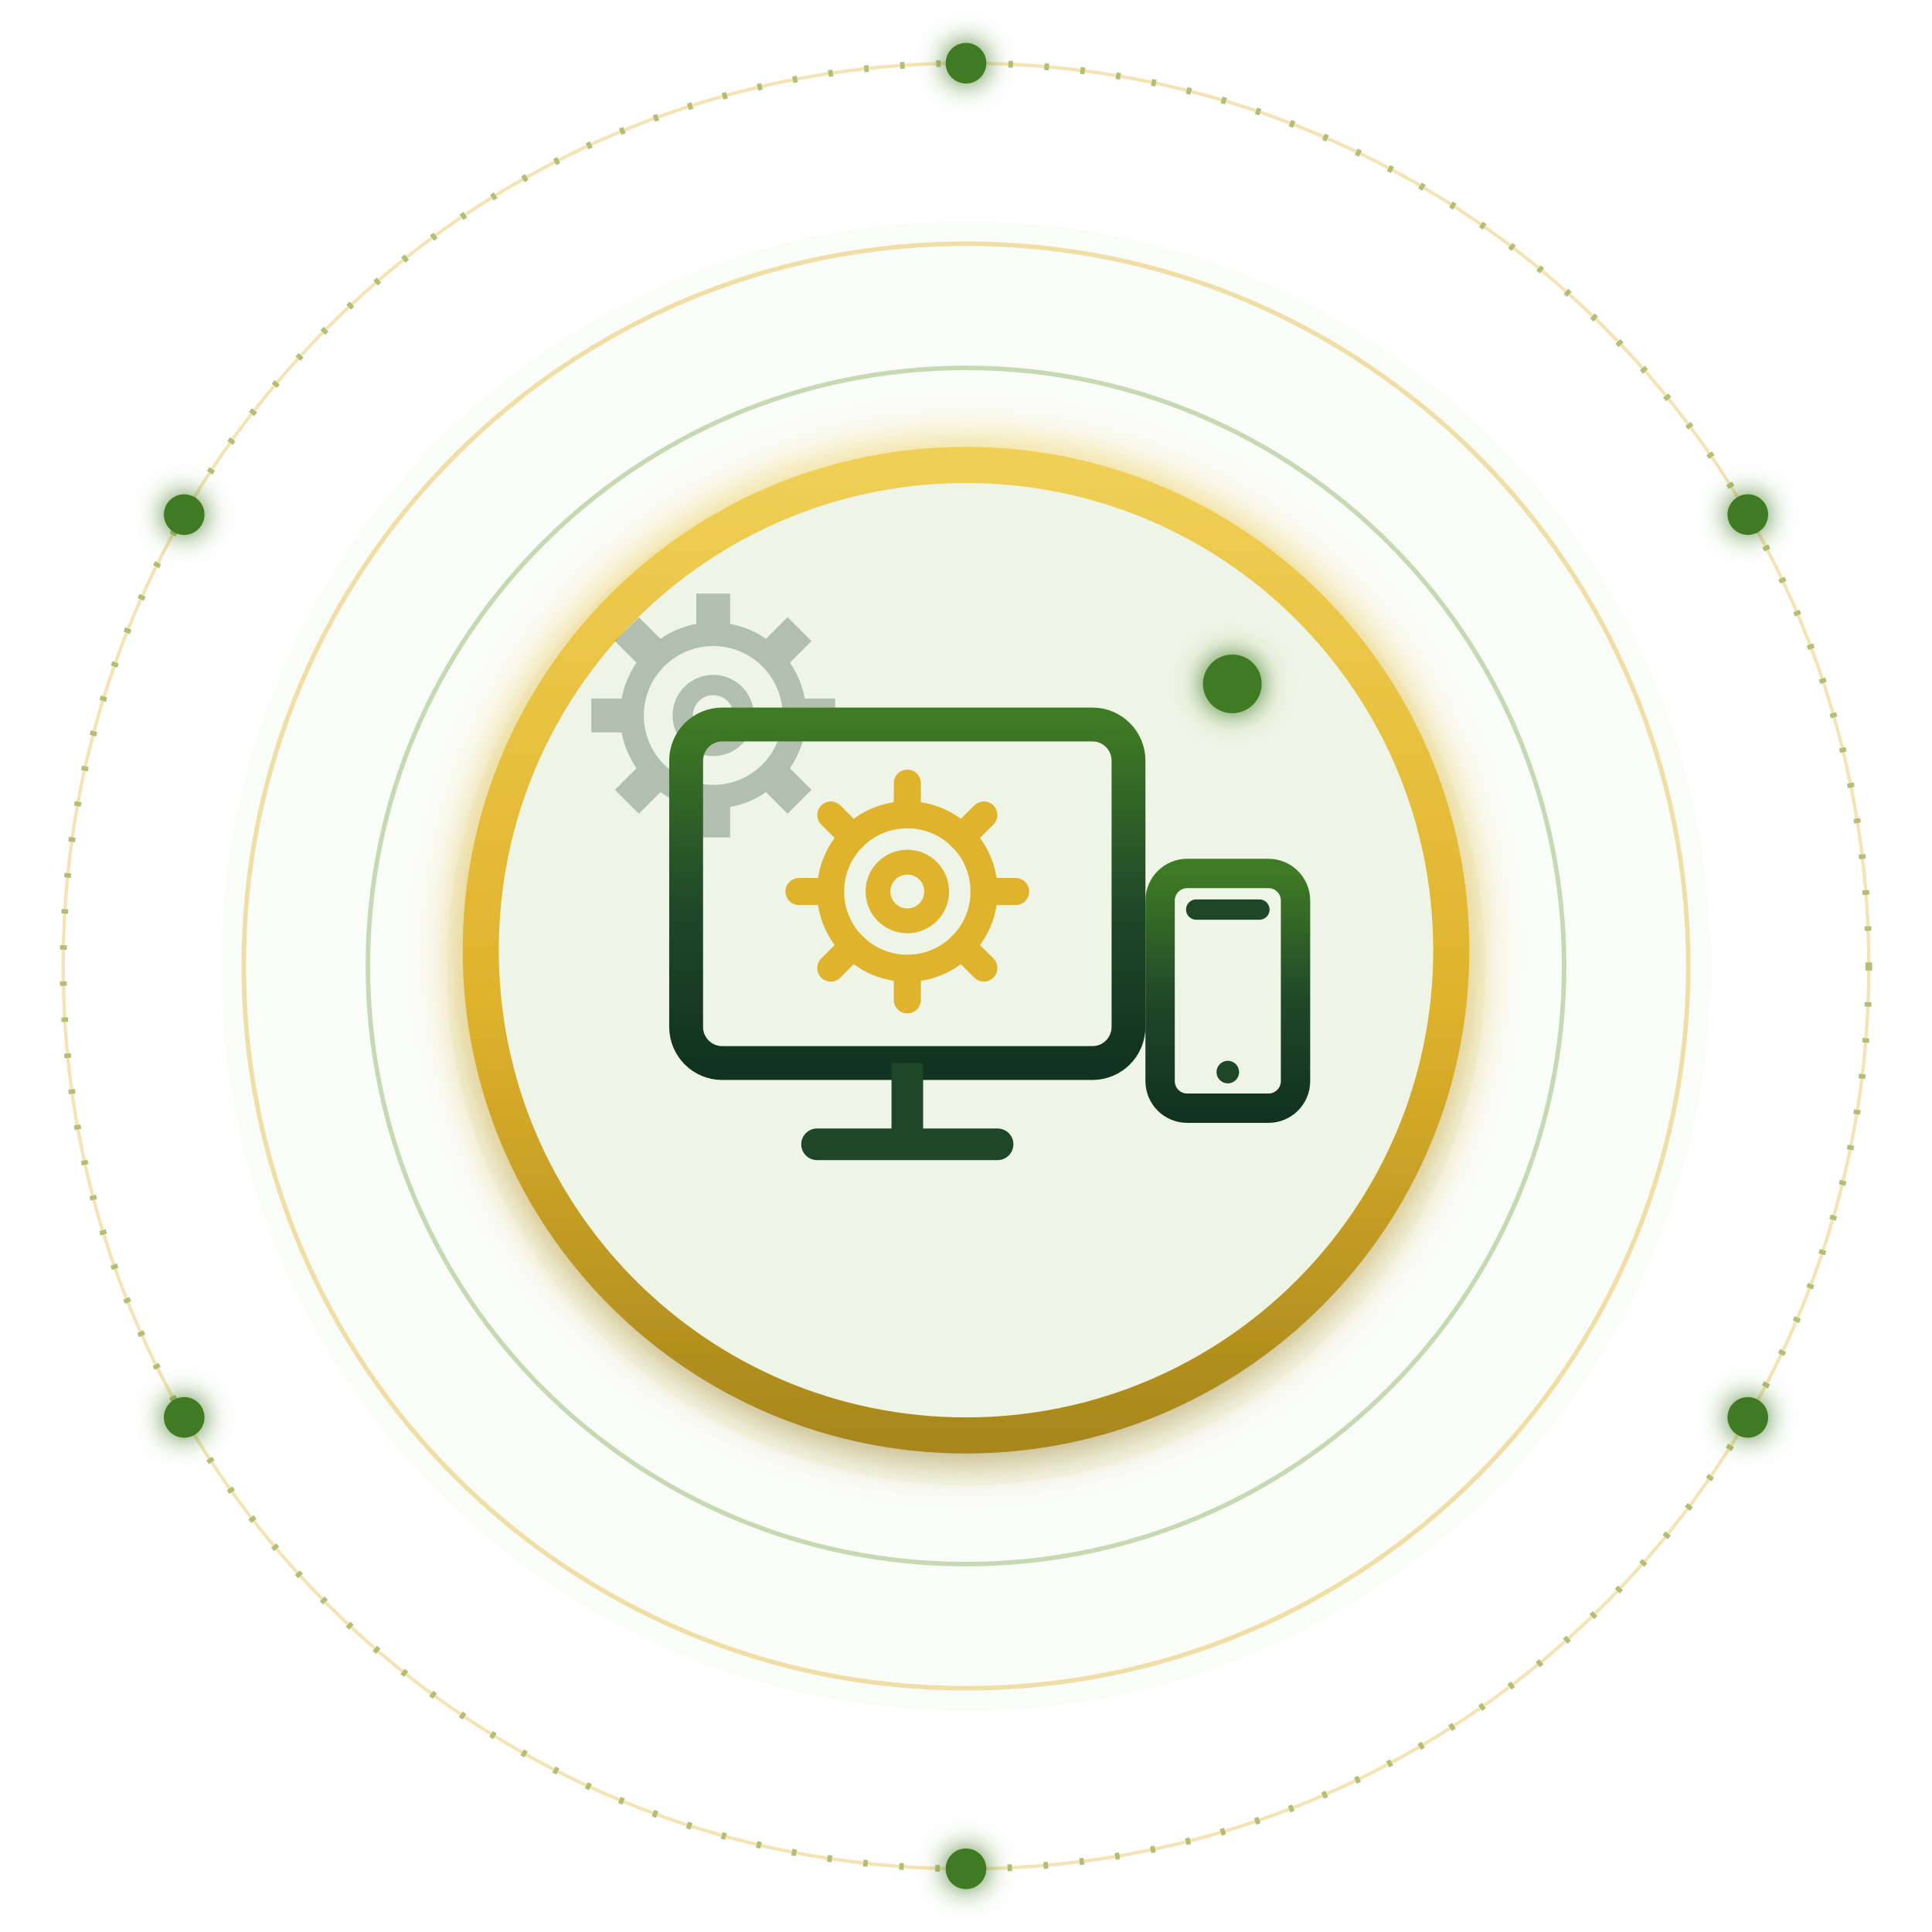
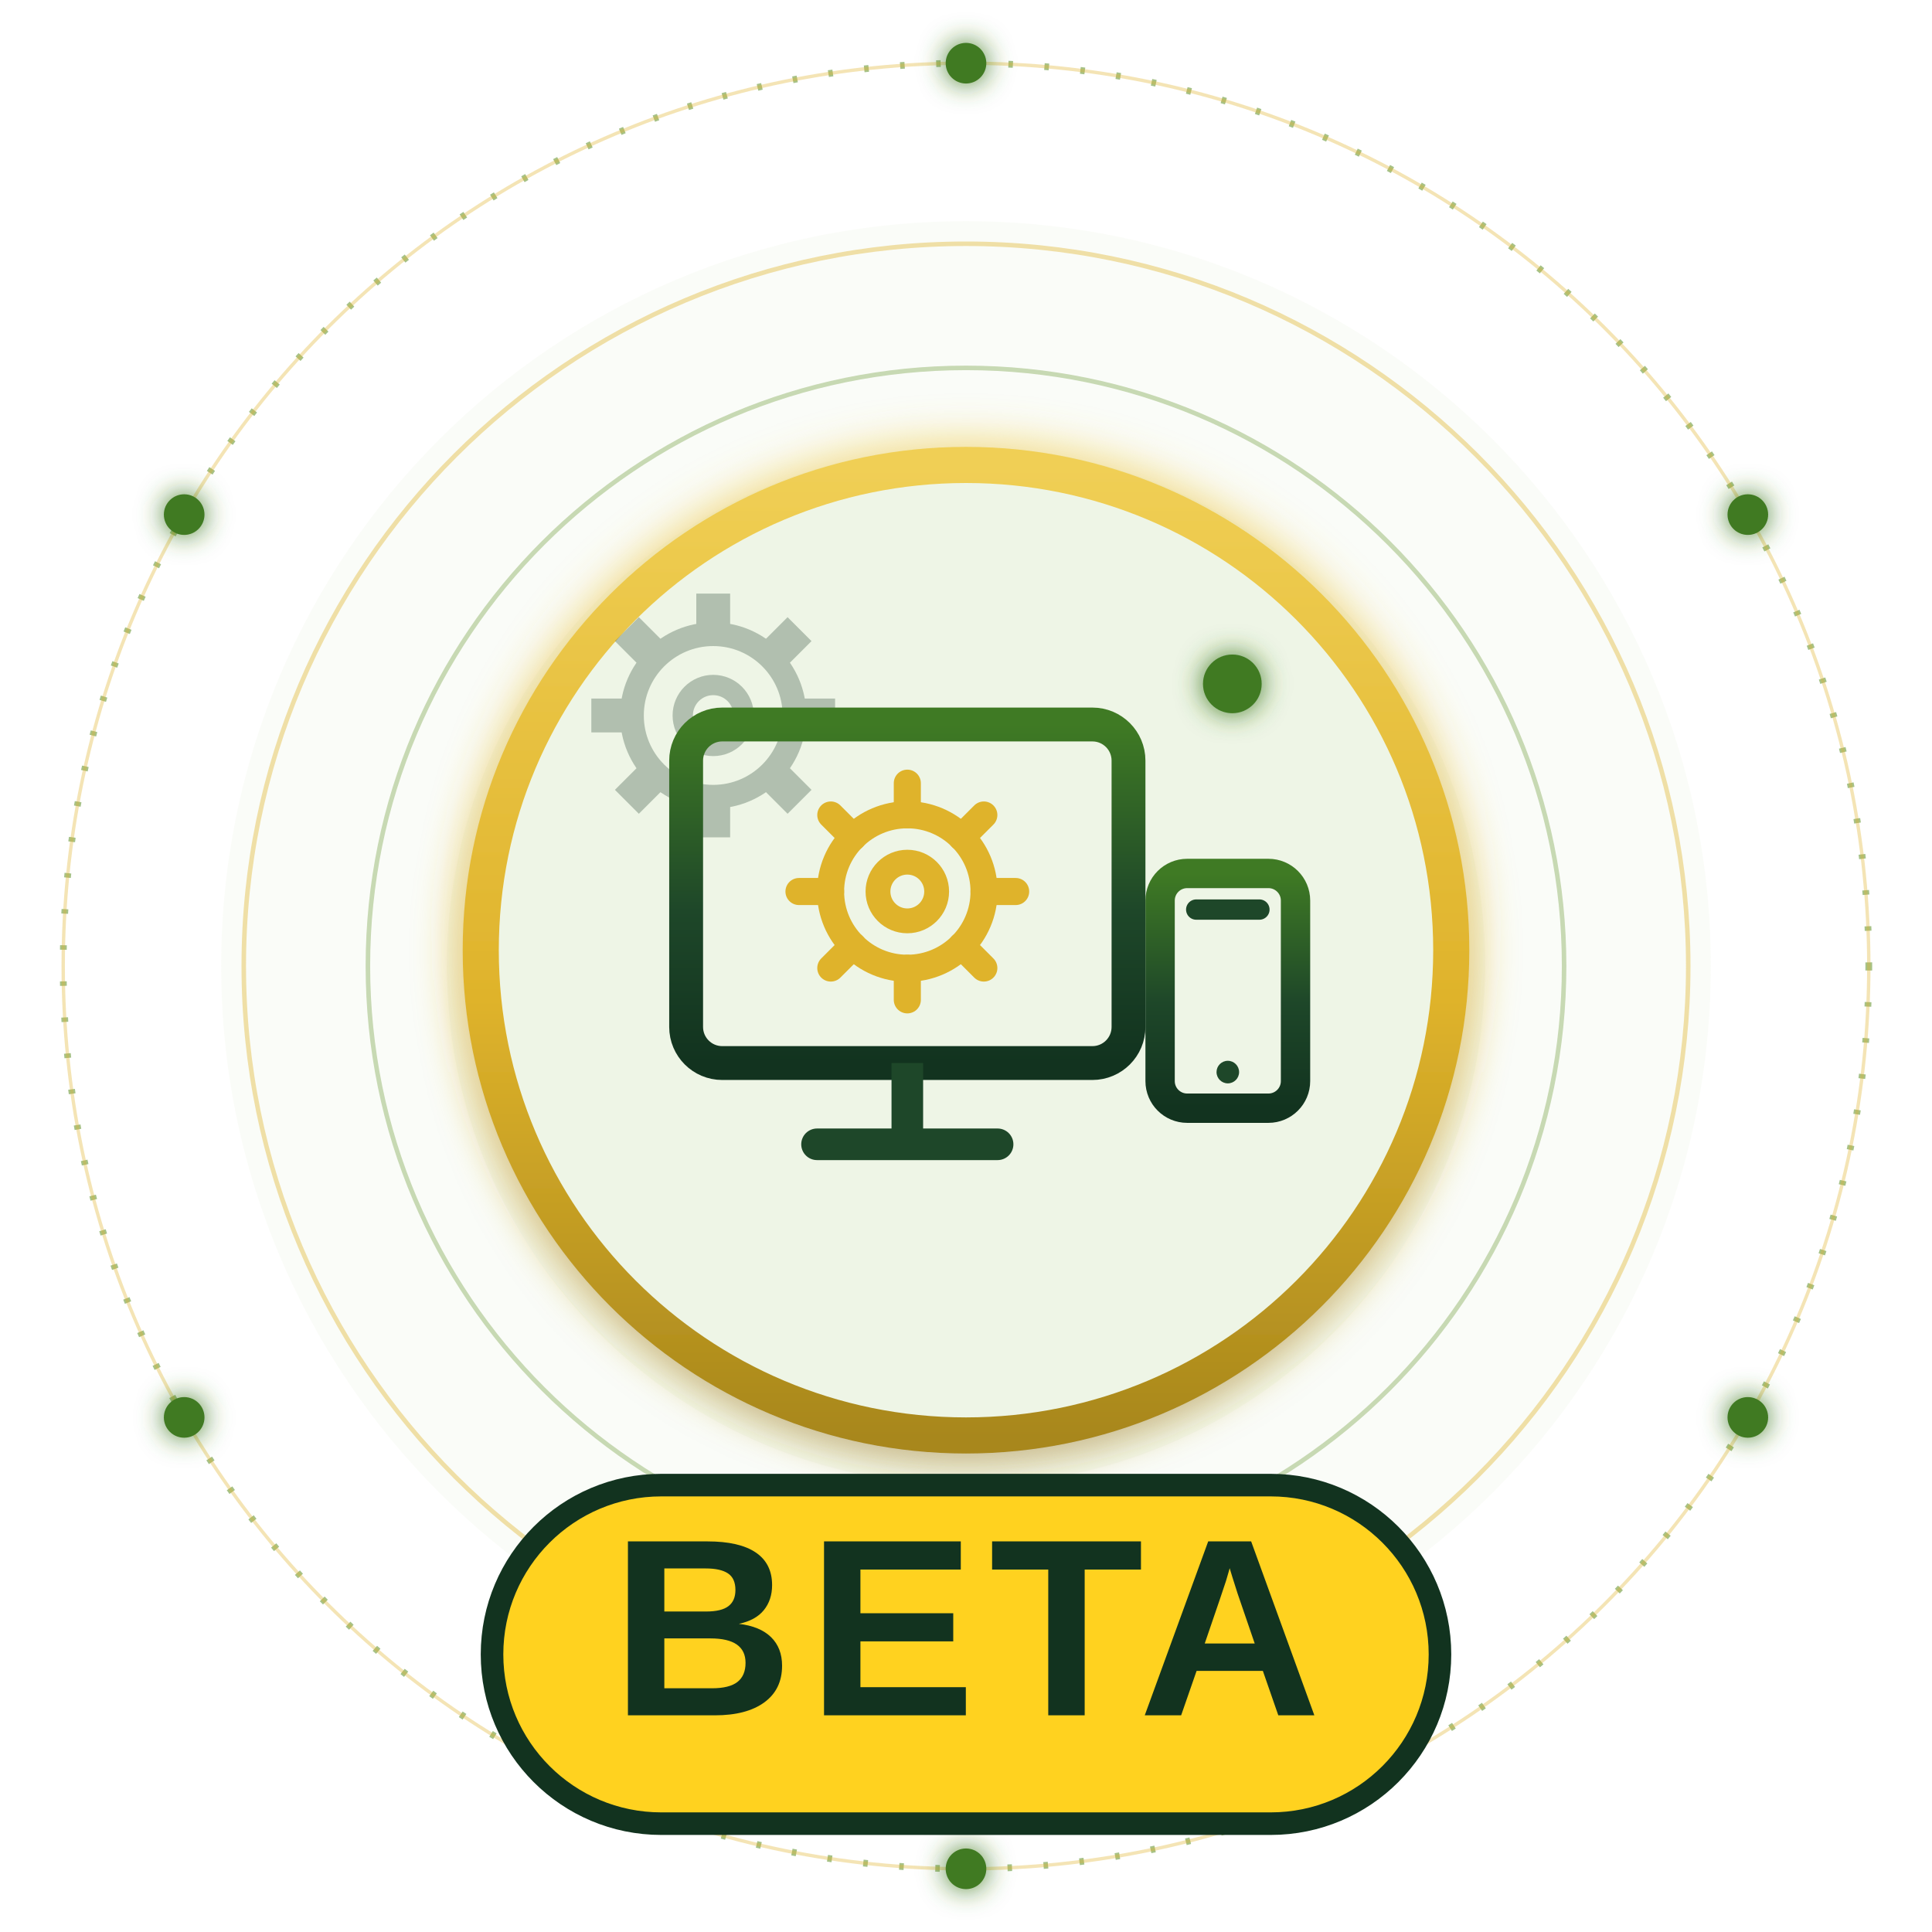
<svg xmlns="http://www.w3.org/2000/svg" width="856" height="856" viewBox="84 84 856 856">
  <defs>
    <filter id="glow" x="-150%" y="-150%" width="400%" height="400%">
      <feGaussianBlur stdDeviation="6" result="b" />
      <feMerge>
        <feMergeNode in="b" />
        <feMergeNode in="SourceGraphic" />
      </feMerge>
    </filter>
    <filter id="softglow" x="-80%" y="-80%" width="260%" height="260%">
      <feGaussianBlur stdDeviation="10" result="b" />
      <feMerge>
        <feMergeNode in="b" />
        <feMergeNode in="SourceGraphic" />
      </feMerge>
    </filter>
    <linearGradient id="ringg" x1="0" y1="0" x2="0" y2="1">
      <stop offset="0%" stop-color="#f0cf55" />
      <stop offset="55%" stop-color="#dfb32b" />
      <stop offset="100%" stop-color="#a8871c" />
    </linearGradient>
    <linearGradient id="deviceg" x1="0" y1="0" x2="0" y2="1">
      <stop offset="0%" stop-color="#3f7a24" />
      <stop offset="55%" stop-color="#1e4729" />
      <stop offset="100%" stop-color="#12331f" />
    </linearGradient>
  </defs>
  <circle cx="512" cy="512" r="330" fill="#cfe0b4" opacity="0.10" />
  <circle cx="512" cy="512" r="230" fill="#b7d38e" opacity="0.08" />
  <circle cx="512" cy="512" r="400" fill="none" stroke="#9dbb7a" stroke-width="3" stroke-dasharray="2 14" opacity="0.9" />
  <circle cx="512" cy="512" r="400" fill="none" stroke="#dfb32b" stroke-width="1.5" opacity="0.35" />
  <circle cx="512.0" cy="112.0" r="9" fill="#3f7a24" filter="url(#glow)" />
  <circle cx="858.4" cy="312.0" r="9" fill="#3f7a24" filter="url(#glow)" />
  <circle cx="858.4" cy="712.0" r="9" fill="#3f7a24" filter="url(#glow)" />
  <circle cx="512.0" cy="912.0" r="9" fill="#3f7a24" filter="url(#glow)" />
  <circle cx="165.6" cy="712.0" r="9" fill="#3f7a24" filter="url(#glow)" />
  <circle cx="165.6" cy="312.0" r="9" fill="#3f7a24" filter="url(#glow)" />
  <circle cx="512" cy="512" r="320" fill="none" stroke="#dfb32b" stroke-width="2" opacity="0.4" />
  <circle cx="512" cy="512" r="265" fill="none" stroke="#9dbb7a" stroke-width="2" opacity="0.55" />
  <g transform="translate(512,505)">
    <g filter="url(#softglow)">
      <circle r="215" fill="#eef5e6" stroke="url(#ringg)" stroke-width="16" />
    </g>
    <g transform="translate(-112,-104) scale(1.5)" opacity="0.28">
      <circle r="24" fill="none" stroke="#12331f" stroke-width="7" />
      <circle r="9" fill="none" stroke="#12331f" stroke-width="6" />
      <line x1="24.0" y1="0.0" x2="36.0" y2="0.0" stroke="#12331f" stroke-width="10" />
      <line x1="17.0" y1="17.0" x2="25.5" y2="25.5" stroke="#12331f" stroke-width="10" />
      <line x1="0.0" y1="24.0" x2="0.0" y2="36.0" stroke="#12331f" stroke-width="10" />
      <line x1="-17.0" y1="17.0" x2="-25.5" y2="25.5" stroke="#12331f" stroke-width="10" />
      <line x1="-24.0" y1="0.0" x2="-36.0" y2="0.0" stroke="#12331f" stroke-width="10" />
      <line x1="-17.0" y1="-17.0" x2="-25.5" y2="-25.5" stroke="#12331f" stroke-width="10" />
      <line x1="-0.0" y1="-24.0" x2="-0.0" y2="-36.0" stroke="#12331f" stroke-width="10" />
      <line x1="17.0" y1="-17.0" x2="25.5" y2="-25.5" stroke="#12331f" stroke-width="10" />
    </g>
    <g transform="translate(-6,-4)">
      <rect x="-118" y="-96" width="196" height="150" rx="16" fill="none" stroke="url(#deviceg)" stroke-width="15" />
      <line x1="-20" y1="54" x2="-20" y2="86" stroke="#1e4729" stroke-width="14" />
      <line x1="-60" y1="90" x2="20" y2="90" stroke="#1e4729" stroke-width="14" stroke-linecap="round" />
      <circle cx="-20" cy="-22" r="34" fill="none" stroke="#dfb32b" stroke-width="12" />
      <line x1="14.0" y1="-22.0" x2="28.0" y2="-22.0" stroke="#dfb32b" stroke-width="12" stroke-linecap="round" />
      <line x1="4.0" y1="2.0" x2="13.9" y2="11.9" stroke="#dfb32b" stroke-width="12" stroke-linecap="round" />
      <line x1="-20.0" y1="12.0" x2="-20.0" y2="26.0" stroke="#dfb32b" stroke-width="12" stroke-linecap="round" />
      <line x1="-44.0" y1="2.0" x2="-53.9" y2="11.9" stroke="#dfb32b" stroke-width="12" stroke-linecap="round" />
      <line x1="-54.0" y1="-22.0" x2="-68.0" y2="-22.0" stroke="#dfb32b" stroke-width="12" stroke-linecap="round" />
      <line x1="-44.0" y1="-46.0" x2="-53.9" y2="-55.9" stroke="#dfb32b" stroke-width="12" stroke-linecap="round" />
      <line x1="-20.0" y1="-56.0" x2="-20.0" y2="-70.0" stroke="#dfb32b" stroke-width="12" stroke-linecap="round" />
      <line x1="4.0" y1="-46.0" x2="13.9" y2="-55.9" stroke="#dfb32b" stroke-width="12" stroke-linecap="round" />
      <circle cx="-20" cy="-22" r="13" fill="none" stroke="#dfb32b" stroke-width="11" />
      <rect x="92" y="-30" width="60" height="104" rx="12" fill="none" stroke="url(#deviceg)" stroke-width="13" />
      <line x1="108" y1="-14" x2="136" y2="-14" stroke="#1e4729" stroke-width="9" stroke-linecap="round" />
      <circle cx="122" cy="58" r="5" fill="#1e4729" />
    </g>
    <circle cx="118" cy="-118" r="13" fill="#3f7a24" filter="url(#glow)" />
  </g>
+   <g id="beta-tag">
+     <rect x="302" y="742" width="420" height="150" rx="75" fill="#ffd21f" stroke="#12331f" stroke-width="10" />
+     <text x="512" y="844" text-anchor="middle" font-family="Segoe UI, Helvetica Neue, Arial, sans-serif" font-weight="800" font-size="112" letter-spacing="6" fill="#12331f">BETA</text>
+   </g>
</svg>
